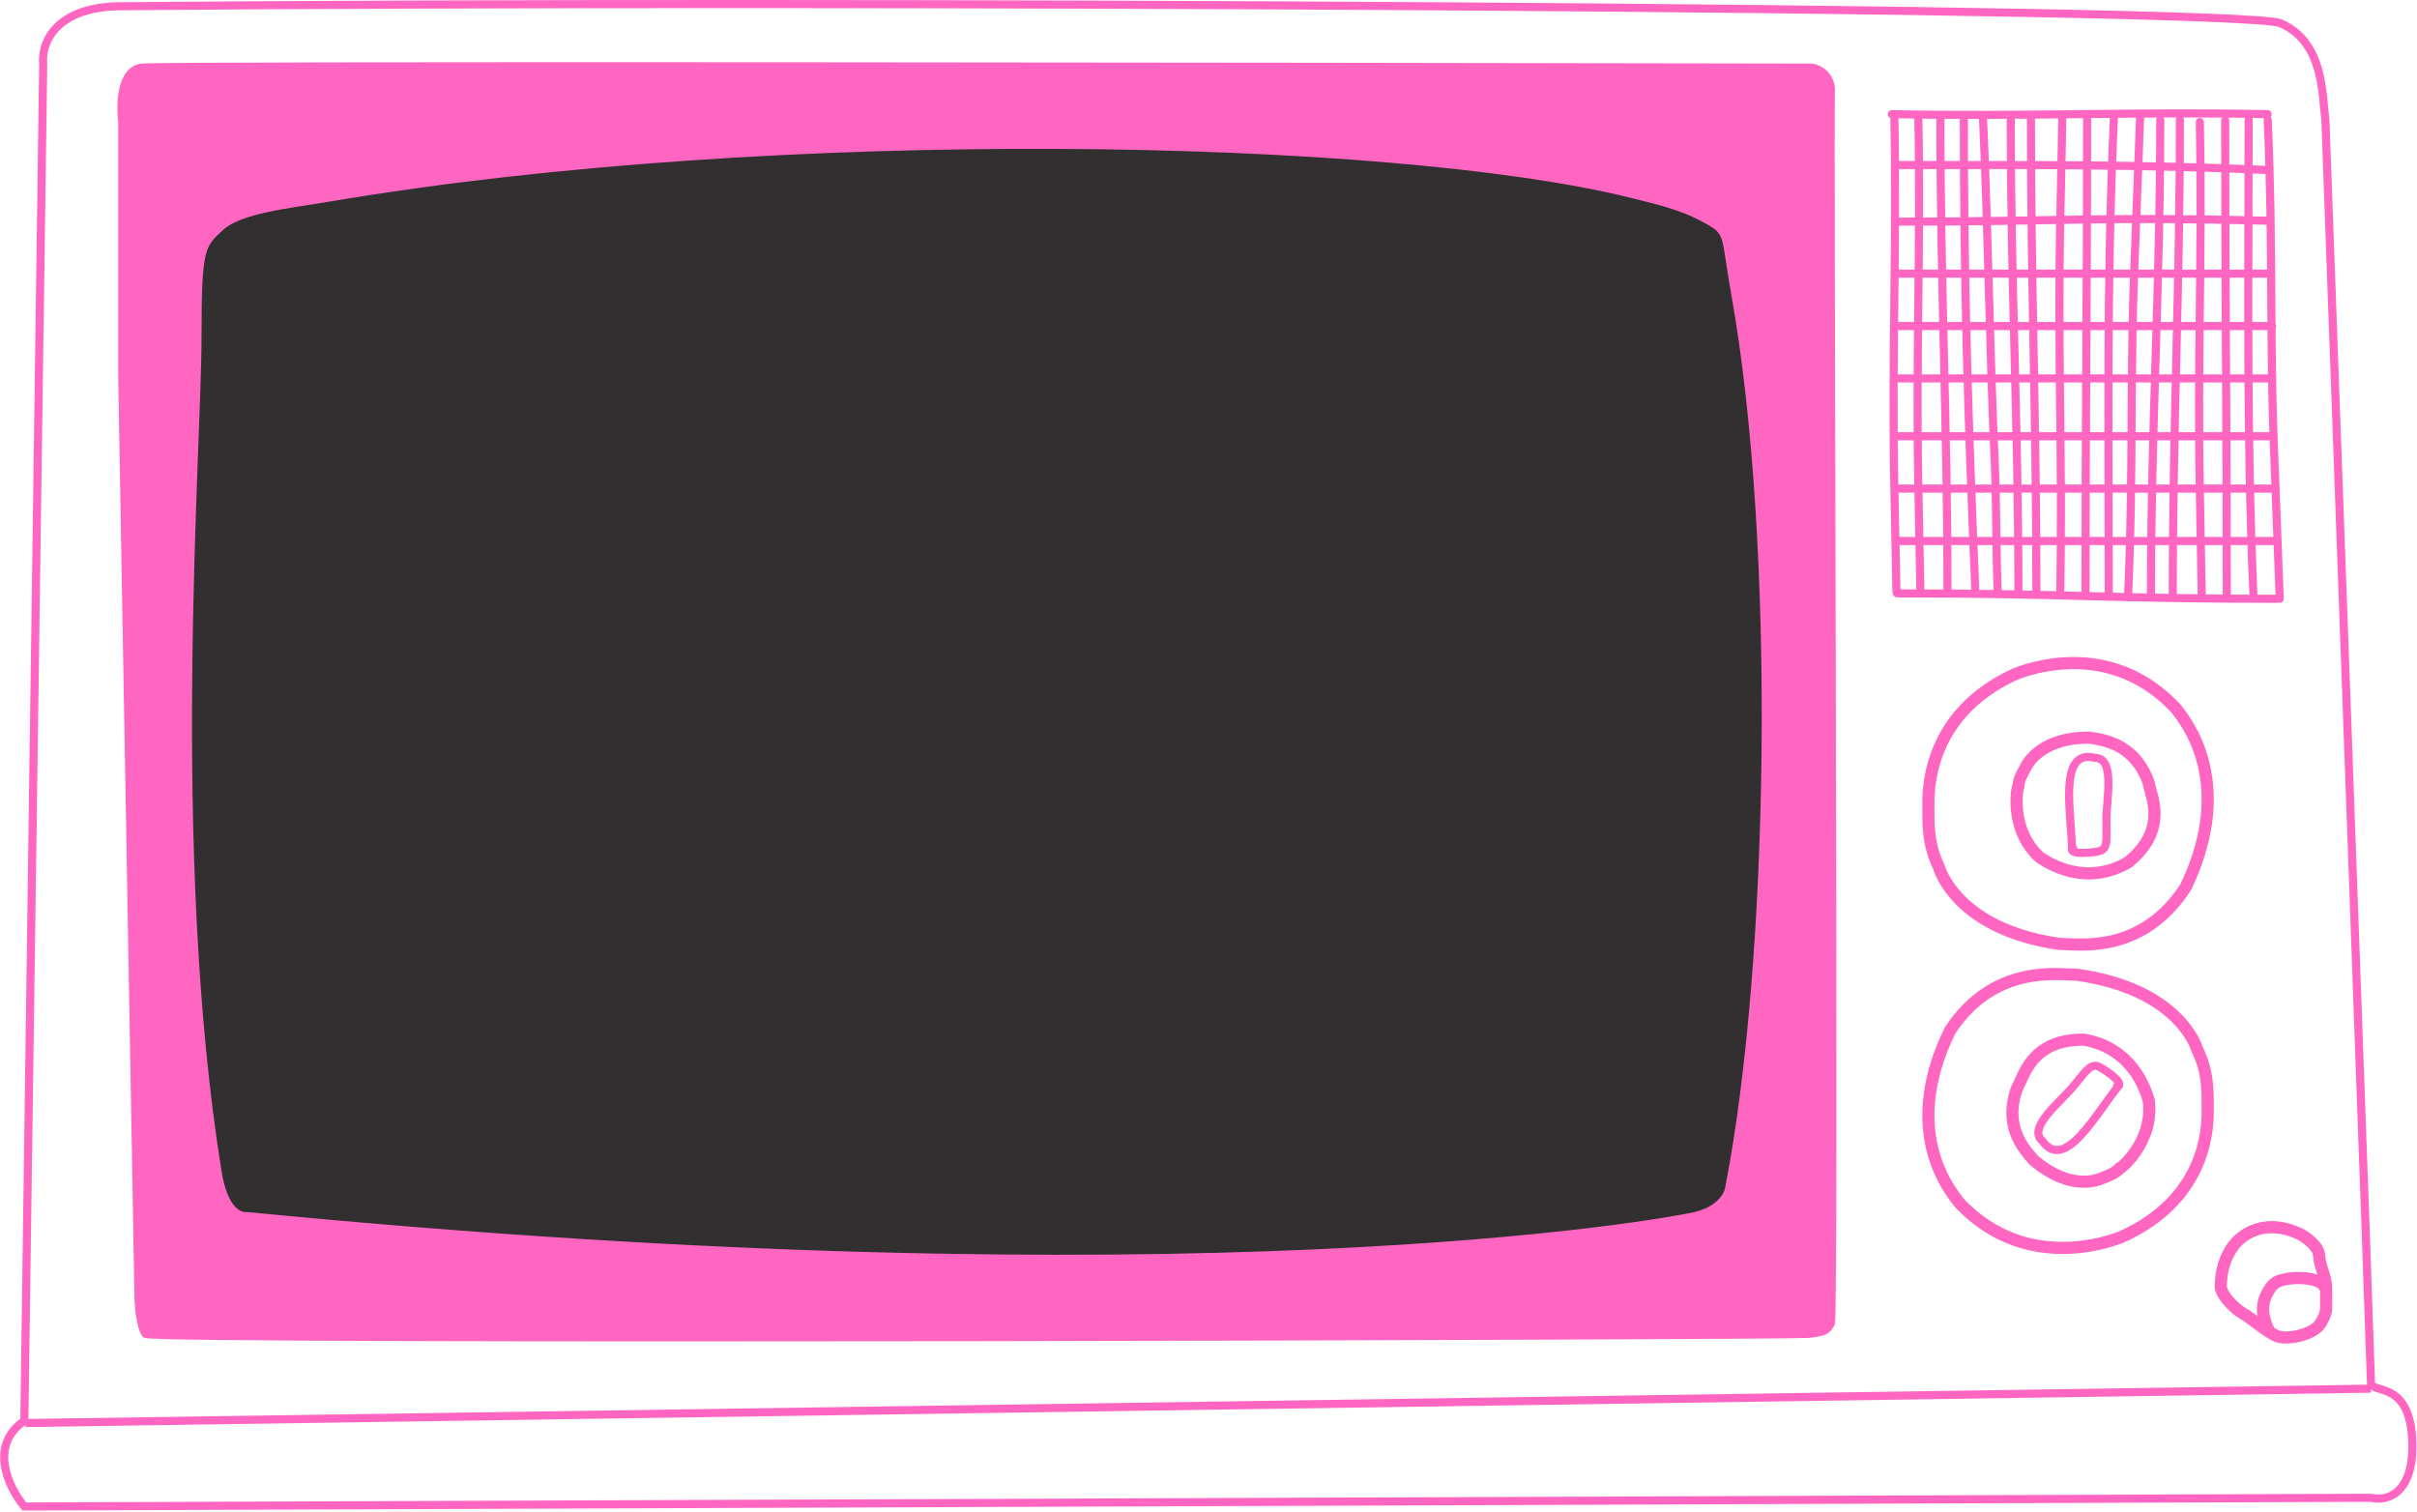
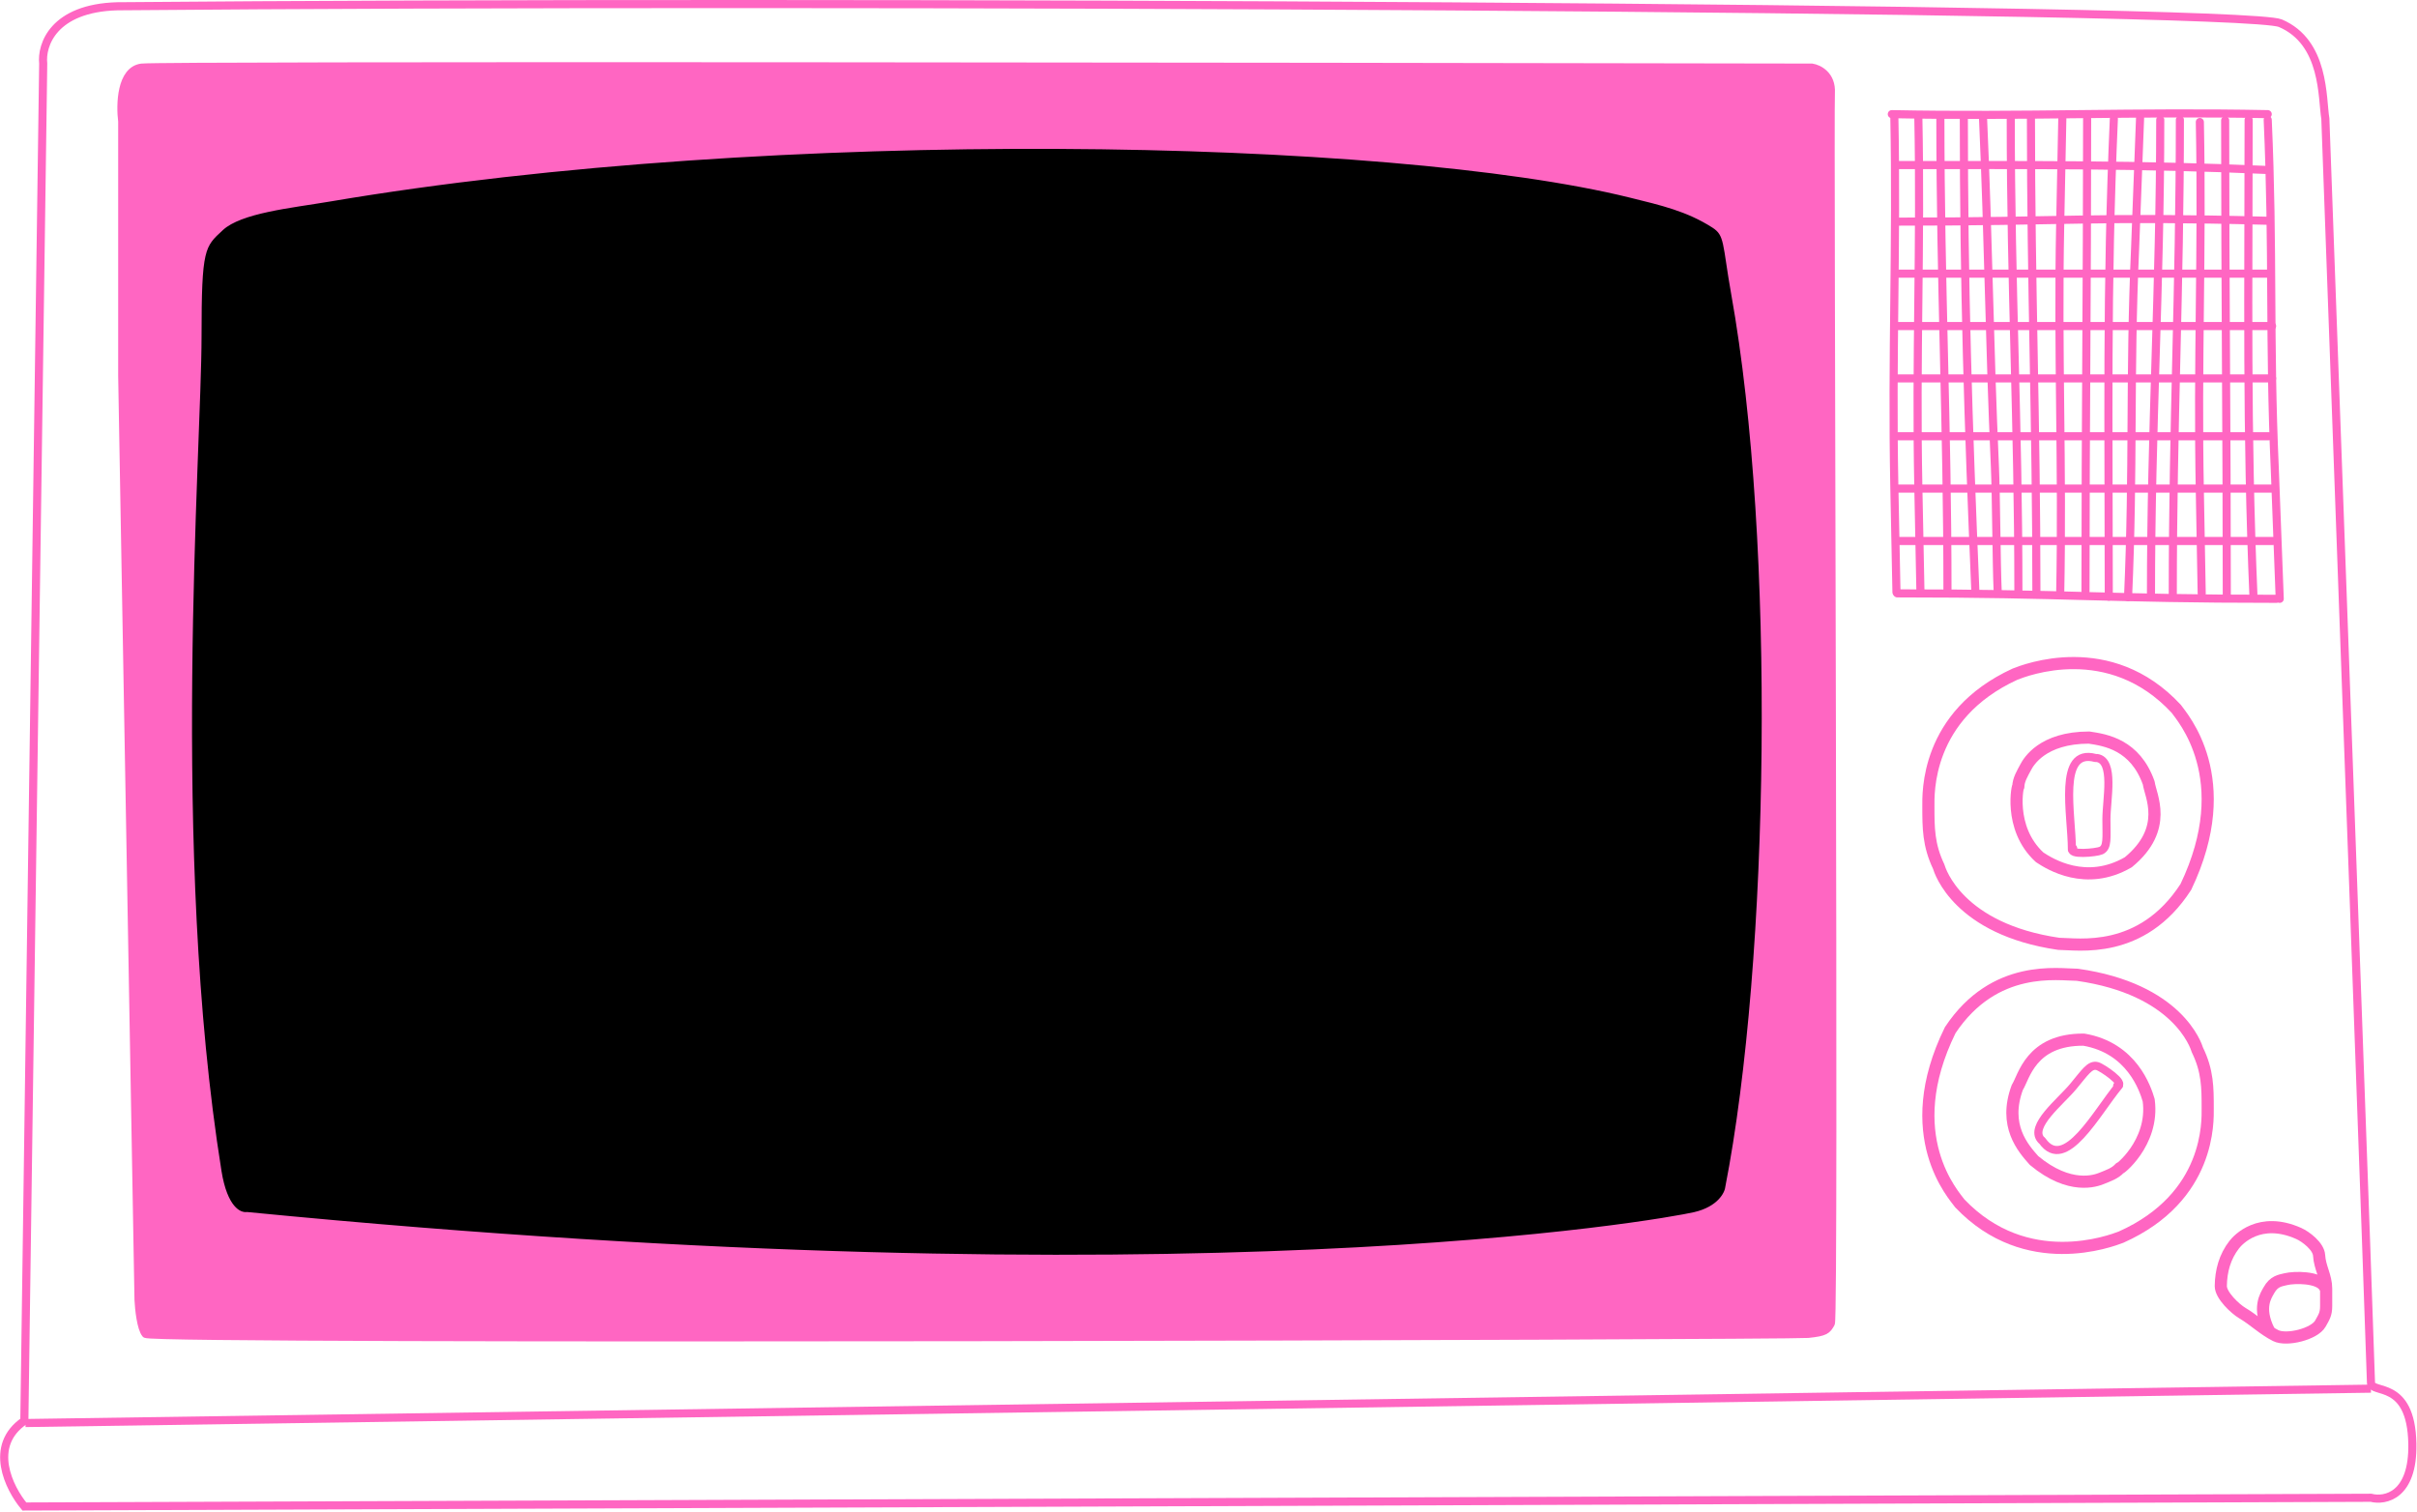
<svg xmlns="http://www.w3.org/2000/svg" width="2984" height="1866" viewBox="0 0 2984 1866" fill="none">
  <path d="M30.061 1754.25C-15.007 1784.97 11.283 1837.55 30.061 1860L2927.19 1849.22C2944.71 1853.71 2979.47 1846.66 2978.27 1782.54C2976.76 1702.39 2927.19 1721.92 2927.19 1707.1C2927.19 1695.25 2889.63 661.76 2870.85 146.496C2866.6 121.8 2870.85 52.241 2815.27 28.625C2768.65 8.818 1020.81 0.112 144.985 7.745C65.665 9.901 50.842 55.792 53.346 78.468L30.061 1754.25Z" stroke="#FF66C2" stroke-width="10" />
  <path d="M150.895 149.921V463.828L171.031 1604.89C171.568 1616.09 174.092 1640.18 179.891 1646.9C187.14 1655.3 2210.42 1649.19 2232.17 1646.9C2253.92 1644.61 2255.53 1642.31 2260.36 1633.91C2265.19 1625.51 2258.75 142.283 2260.36 114.788C2261.65 92.791 2245.33 84.746 2237 83.473C1560.43 82.2 200.833 80.418 175.058 83.473C149.284 86.528 148.21 129.045 150.895 149.921Z" fill="#FF66C2" stroke="#FF66C2" stroke-width="10" />
-   <path d="M272.025 280.168C247.654 302.439 243.837 306.43 243.837 415.05C243.837 554.848 204.968 1050.51 268.499 1446.49C275.924 1492.77 293.692 1502.6 305.095 1501.44C1472.18 1615.5 2053.73 1510.48 2092.71 1501.44C2123.9 1494.2 2133.82 1475.24 2134.88 1466.66C2189.61 1186.79 2197.53 670.746 2142.26 362.321C2131.15 300.37 2134.88 288.294 2116.58 276.644C2084.04 255.927 2052.35 248.778 2013.16 239.086C1716.33 165.694 958.808 150.207 406.131 243.955C358.978 251.953 296.397 257.897 272.025 280.168Z" fill="#312F30" stroke="#FF66C2" stroke-width="10" />
+   <path d="M272.025 280.168C247.654 302.439 243.837 306.43 243.837 415.05C243.837 554.848 204.968 1050.51 268.499 1446.49C275.924 1492.77 293.692 1502.6 305.095 1501.44C1472.18 1615.5 2053.73 1510.48 2092.71 1501.44C2123.9 1494.2 2133.82 1475.24 2134.88 1466.66C2189.61 1186.79 2197.53 670.746 2142.26 362.321C2131.15 300.37 2134.88 288.294 2116.58 276.644C2084.04 255.927 2052.35 248.778 2013.16 239.086C1716.33 165.694 958.808 150.207 406.131 243.955C358.978 251.953 296.397 257.897 272.025 280.168Z" fill="#000000" stroke="#FF66C2" stroke-width="10" />
  <path d="M2335.61 140.935C2496.38 144.159 2639.13 137.714 2799.7 140.935" stroke="#FF66C2" stroke-width="10" stroke-linecap="round" stroke-linejoin="round" />
  <path d="M2340.33 467.208C2552.31 467.208 2593.39 467.208 2805.09 467.208" stroke="#FF66C2" stroke-width="10" stroke-linecap="round" stroke-linejoin="round" />
  <path d="M2340.33 273.652C2552.5 273.652 2587.53 267.159 2799.03 272.547" stroke="#FF66C2" stroke-width="10" stroke-linecap="round" stroke-linejoin="round" />
  <path d="M2340.33 203.813C2504.01 203.813 2639.93 202.778 2800.37 209.906" stroke="#FF66C2" stroke-width="10" stroke-linecap="round" stroke-linejoin="round" />
  <path d="M2341.67 337.883C2553.65 337.883 2588 337.883 2799.7 337.883" stroke="#FF66C2" stroke-width="10" stroke-linecap="round" stroke-linejoin="round" />
  <path d="M2340.33 402.546C2552.5 402.546 2593.05 402.546 2805.09 402.546" stroke="#FF66C2" stroke-width="10" stroke-linecap="round" stroke-linejoin="round" />
  <path d="M2341.67 667.931C2553.65 667.931 2594.73 667.93 2806.44 667.93" stroke="#FF66C2" stroke-width="10" stroke-linecap="round" stroke-linejoin="round" />
  <path d="M2342.35 732.593C2554.33 732.593 2598.77 739.328 2810.48 739.328" stroke="#FF66C2" stroke-width="10" stroke-linecap="round" stroke-linejoin="round" />
  <path d="M2343.02 538.606C2555 538.606 2589.35 538.606 2801.05 538.606" stroke="#FF66C2" stroke-width="10" stroke-linecap="round" stroke-linejoin="round" />
  <path d="M2341.67 603.268C2553.84 603.268 2594.4 603.268 2806.44 603.268" stroke="#FF66C2" stroke-width="10" stroke-linecap="round" stroke-linejoin="round" />
  <path d="M2368.35 143.896C2371.57 304.665 2365.13 440.393 2368.35 600.961C2369.03 634.947 2370.31 698.634 2370.99 732.62" stroke="#FF66C2" stroke-width="10" stroke-linecap="round" stroke-linejoin="round" />
  <path d="M2338.71 142.549C2341.94 303.317 2335.49 439.046 2338.71 599.614C2339.4 633.6 2340.67 697.287 2341.36 731.273" stroke="#FF66C2" stroke-width="10" stroke-linecap="round" stroke-linejoin="round" />
  <path d="M2395.56 143.223C2395.56 355.203 2404.32 518.87 2404.32 730.572" stroke="#FF66C2" stroke-width="10" stroke-linecap="round" stroke-linejoin="round" />
  <path d="M2424.52 142.549C2424.52 354.717 2429.91 521.093 2438.81 731.313" stroke="#FF66C2" stroke-width="10" stroke-linecap="round" stroke-linejoin="round" />
  <path d="M2448.1 142.549C2455.23 303.191 2455.8 416.664 2462.93 577.106C2464.44 611.065 2464.78 695.265 2466.28 729.225" stroke="#FF66C2" stroke-width="10" stroke-linecap="round" stroke-linejoin="round" />
  <path d="M2482.45 145.244C2482.45 357.223 2491.88 518.196 2491.88 729.899" stroke="#FF66C2" stroke-width="10" stroke-linecap="round" stroke-linejoin="round" />
  <path d="M2507.37 145.244C2507.37 357.411 2514.11 517.859 2514.11 729.899" stroke="#FF66C2" stroke-width="10" stroke-linecap="round" stroke-linejoin="round" />
  <path d="M2543.48 734.613C2546.7 573.845 2540.26 438.117 2543.48 277.549C2544.16 243.563 2545.44 179.876 2546.12 145.889" stroke="#FF66C2" stroke-width="10" stroke-linecap="round" stroke-linejoin="round" />
  <path d="M2574.73 729.898C2574.73 517.919 2576.75 358.293 2576.75 146.591" stroke="#FF66C2" stroke-width="10" stroke-linecap="round" stroke-linejoin="round" />
  <path d="M2603.47 736.634C2603.47 524.709 2600.52 356.571 2609.75 146.591" stroke="#FF66C2" stroke-width="10" stroke-linecap="round" stroke-linejoin="round" />
  <path d="M2627.27 737.308C2634.4 576.665 2628.89 465.994 2636.02 305.552C2637.53 271.592 2640.59 179.876 2642.1 145.917" stroke="#FF66C2" stroke-width="10" stroke-linecap="round" stroke-linejoin="round" />
  <path d="M2655.56 735.961C2655.56 523.981 2667.01 359.64 2667.01 147.938" stroke="#FF66C2" stroke-width="10" stroke-linecap="round" stroke-linejoin="round" />
  <path d="M2682.5 733.94C2682.5 521.772 2691.26 359.977 2691.26 147.938" stroke="#FF66C2" stroke-width="10" stroke-linecap="round" stroke-linejoin="round" />
  <path d="M2715.91 150.632C2719.14 311.4 2712.69 447.129 2715.91 607.696C2716.59 641.683 2717.52 698.606 2718.2 732.593" stroke="#FF66C2" stroke-width="10" stroke-linecap="round" stroke-linejoin="round" />
  <path d="M2747.16 148.611C2747.16 360.591 2749.18 526.953 2749.18 738.655" stroke="#FF66C2" stroke-width="10" stroke-linecap="round" stroke-linejoin="round" />
  <path d="M2776.13 147.938C2776.13 360.105 2773.28 528.435 2782.19 738.655" stroke="#FF66C2" stroke-width="10" stroke-linecap="round" stroke-linejoin="round" />
  <path d="M2799.7 147.938C2806.84 308.58 2801.33 419.252 2808.46 579.693C2809.96 613.653 2813.02 705.369 2814.53 739.328" stroke="#FF66C2" stroke-width="10" stroke-linecap="round" stroke-linejoin="round" />
  <path d="M2500.93 947.187C2496.95 954.729 2491.97 962.581 2491.8 971.267C2491.8 965.666 2478.3 1021.98 2518.14 1058.46C2530.53 1066.72 2575.4 1094.83 2627.56 1064.59C2678.46 1022.76 2654.47 981.295 2652.86 966.852C2636.1 919.237 2599.3 913.688 2579.43 910.691L2579.17 910.652C2521.52 910.652 2504.4 940.601 2500.93 947.187Z" stroke="#FF66C2" stroke-width="15" stroke-linecap="round" stroke-linejoin="round" />
  <path d="M2586.85 935.801C2539.85 923.266 2557.95 1005.86 2557.95 1049.03" stroke="#FF66C2" stroke-width="10" stroke-linecap="round" stroke-linejoin="round" />
  <path d="M2588.93 935.868C2610.97 939.248 2600.56 986.955 2600.56 1011.59C2600.56 1034.58 2602.4 1046.11 2594 1050.13C2588.47 1052.77 2552.19 1056.21 2559.54 1047.42" stroke="#FF66C2" stroke-width="10" stroke-linecap="round" stroke-linejoin="round" />
  <path d="M2594.68 1454.87C2602.56 1451.63 2611.42 1448.79 2617.12 1442.23C2613.53 1446.53 2659.96 1411.94 2652.74 1358.41C2648.52 1344.12 2632.07 1293.79 2572.65 1283.6C2506.77 1283.12 2498.63 1330.33 2490.61 1342.44C2472.98 1389.75 2497.68 1417.58 2511.02 1432.61L2511.2 1432.81C2555.46 1469.74 2587.79 1457.7 2594.68 1454.87Z" stroke="#FF66C2" stroke-width="15" stroke-linecap="round" stroke-linejoin="round" />
  <path d="M2521.4 1408.57C2549.47 1448.31 2588.48 1373.29 2616.13 1340.15" stroke="#FF66C2" stroke-width="10" stroke-linecap="round" stroke-linejoin="round" />
  <path d="M2519.85 1407.19C2505.09 1390.48 2543.65 1360.51 2559.43 1341.59C2574.15 1323.94 2580.13 1313.91 2589.15 1316.2C2595.1 1317.72 2625.15 1338.31 2613.88 1340.36" stroke="#FF66C2" stroke-width="10" stroke-linecap="round" stroke-linejoin="round" />
  <path d="M2487.71 832.352L2487.68 832.362C2376.8 883.256 2380.76 980.806 2380.76 995.664C2380.76 1022.1 2380.76 1043.17 2393.49 1069.95C2395.08 1075.37 2417.7 1147.24 2541.73 1165.31C2564.7 1165.31 2643.99 1179.67 2698.65 1095C2762.73 960.871 2693.29 884.742 2686.83 875.21C2604.46 786.301 2499.67 827.631 2487.71 832.352Z" stroke="#FF66C2" stroke-width="15" stroke-linecap="round" stroke-linejoin="round" />
  <path d="M2618.64 1527.42L2618.67 1527.41C2729.55 1477.89 2725.59 1382.99 2725.59 1368.54C2725.59 1342.81 2725.59 1322.32 2712.86 1296.27C2711.27 1290.99 2688.64 1221.08 2564.62 1203.5C2541.64 1203.5 2462.36 1189.53 2407.7 1271.9C2343.62 1402.38 2413.06 1476.45 2419.52 1485.72C2501.89 1572.22 2606.67 1532.01 2618.64 1527.42Z" stroke="#FF66C2" stroke-width="15" stroke-linecap="round" stroke-linejoin="round" />
  <path d="M2758.41 1536.64C2746.76 1551.62 2742 1569.16 2741.77 1587.87C2741.77 1599.31 2759.43 1615.95 2768.57 1621.33C2782.75 1629.66 2794.31 1641.38 2809.56 1649C2823 1655.72 2857.5 1647.16 2864.74 1634.14C2869.1 1626.27 2871.84 1622.62 2871.84 1612.58V1591.02C2871.84 1575.68 2863.99 1564.91 2863.16 1550.04C2862.54 1538.79 2846.71 1526.78 2837.94 1522.89C2789.67 1501.43 2763.05 1530.68 2758.41 1536.64Z" stroke="#FF66C2" stroke-width="15" stroke-linecap="round" stroke-linejoin="round" />
  <path d="M2801.12 1642.89C2786.97 1614.6 2797.38 1599.79 2801.12 1593.05C2807.48 1581.6 2815.15 1581.03 2822.26 1579.29C2832.1 1576.88 2862.41 1576.21 2869.82 1588.33" stroke="#FF66C2" stroke-width="15" stroke-linecap="round" stroke-linejoin="round" />
  <path d="M31.446 1756.94L2927.1 1714.51" stroke="#FF66C2" stroke-width="10" />
</svg>
